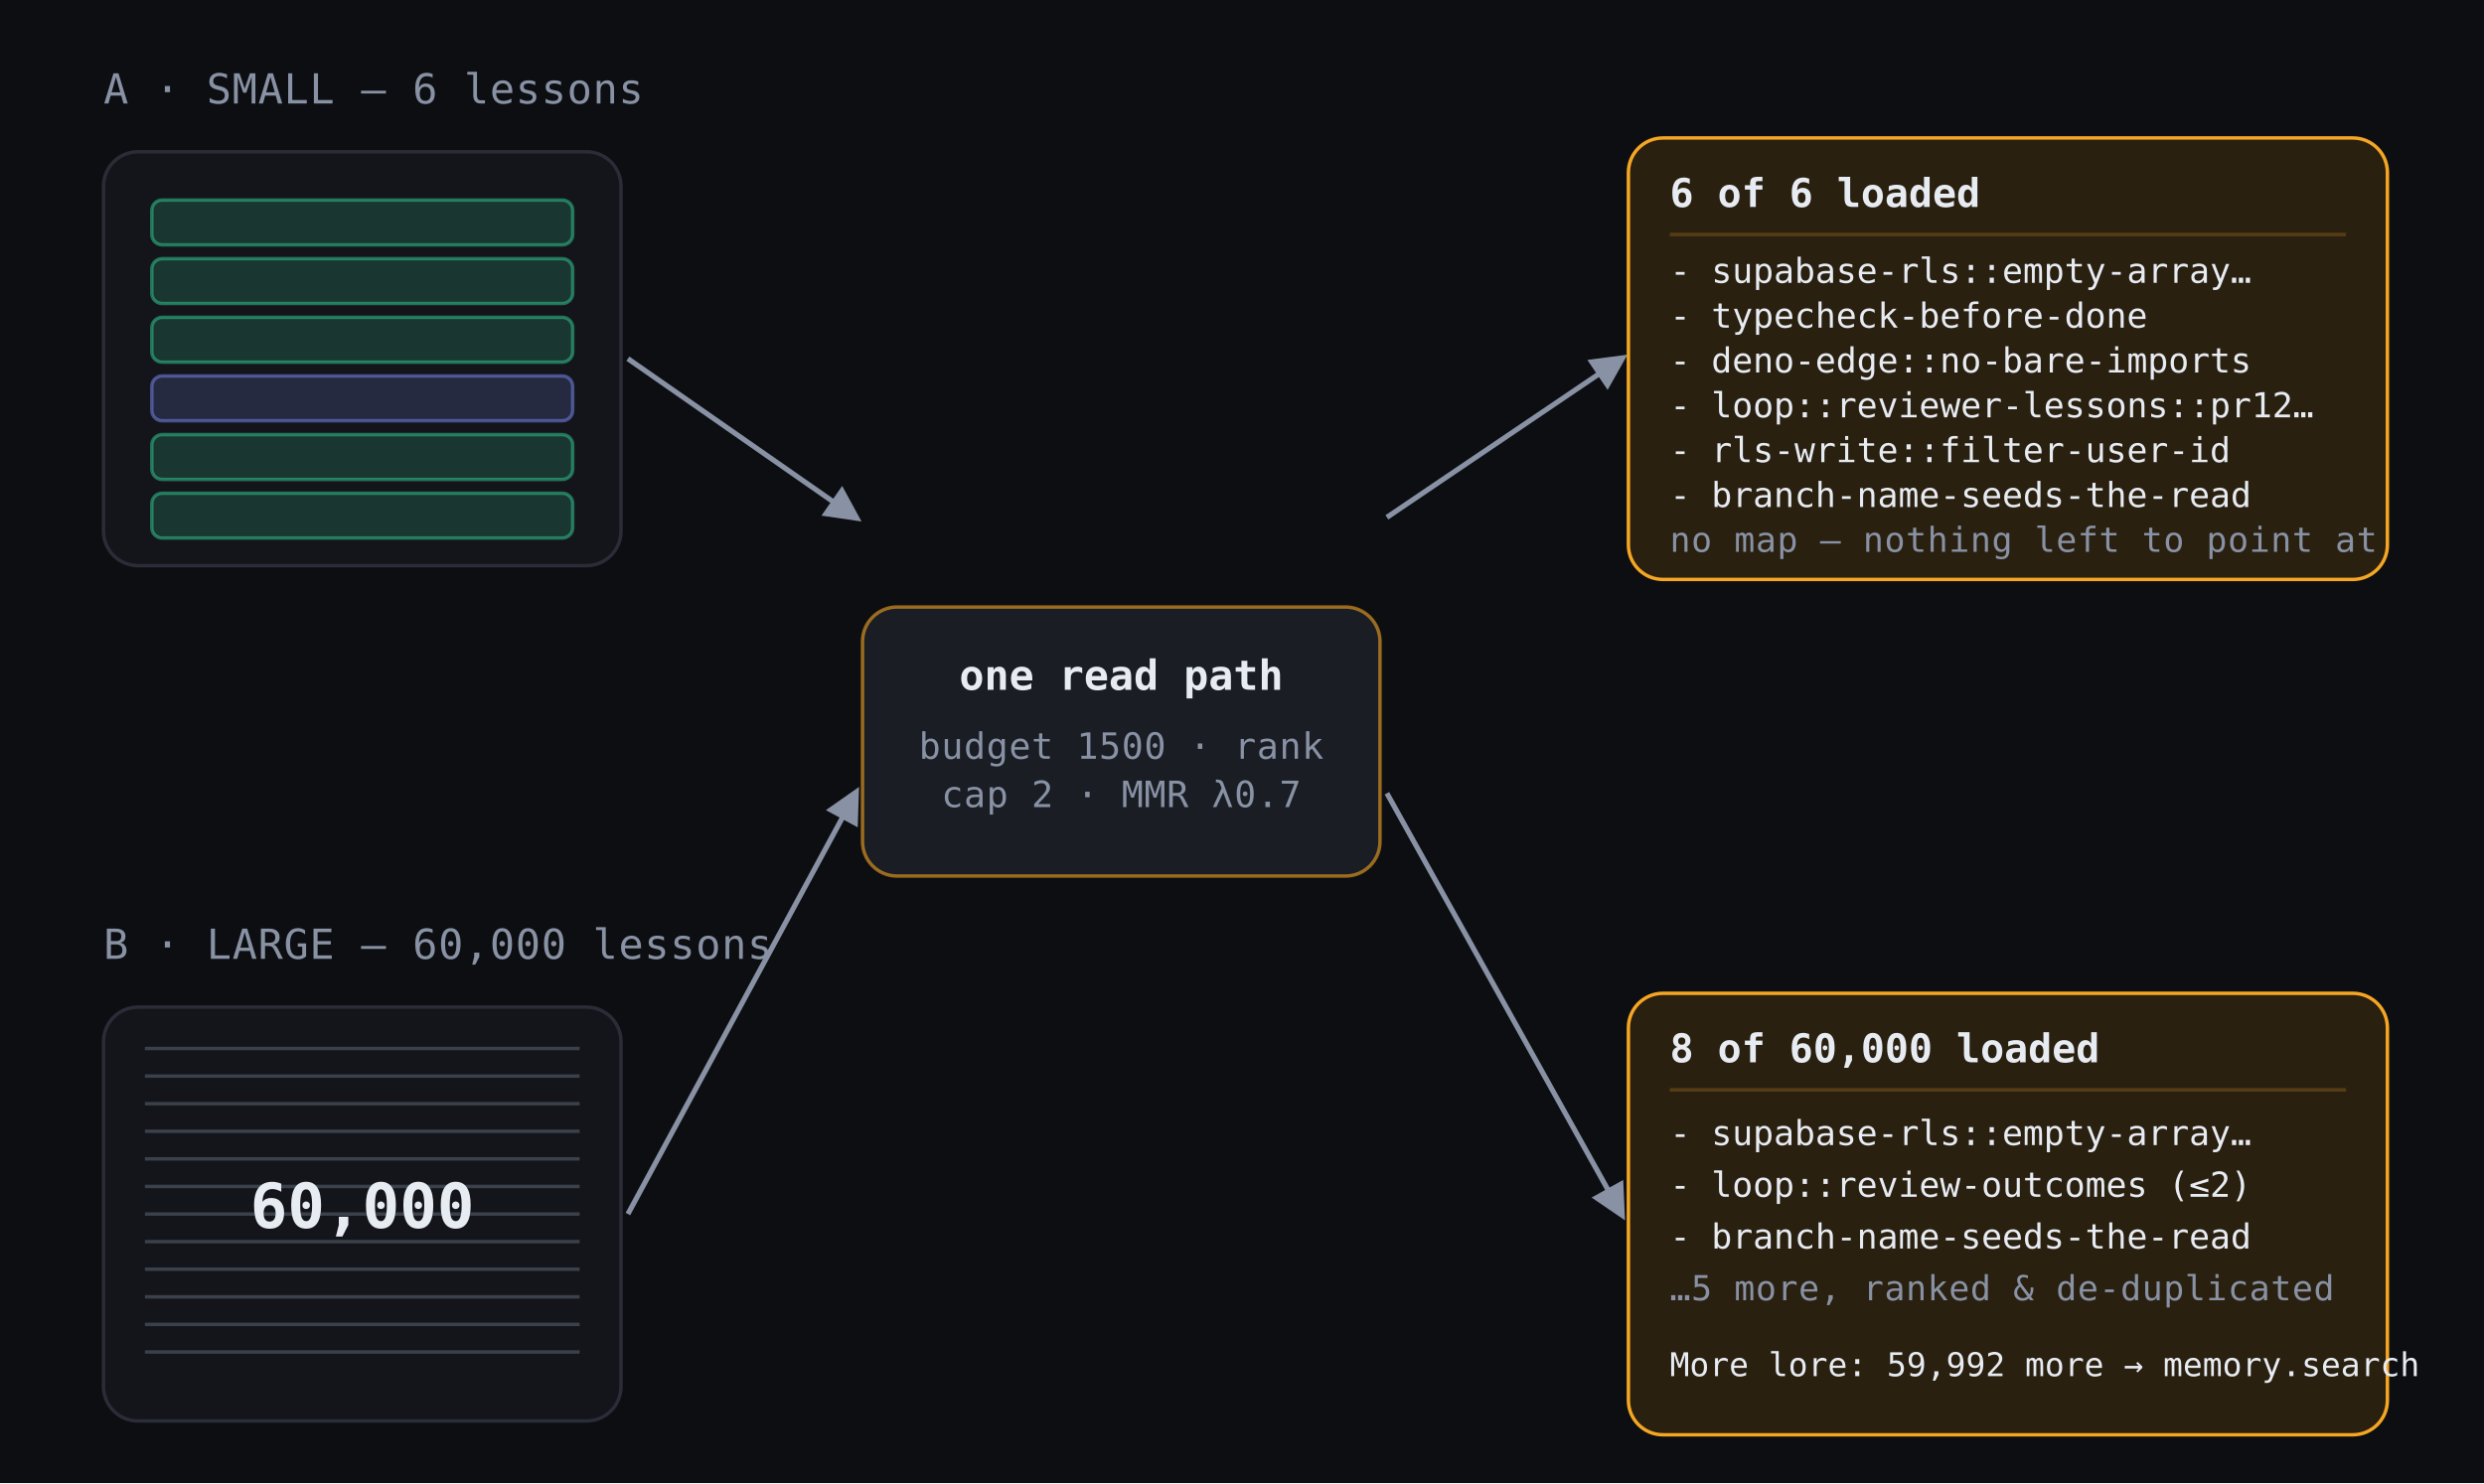
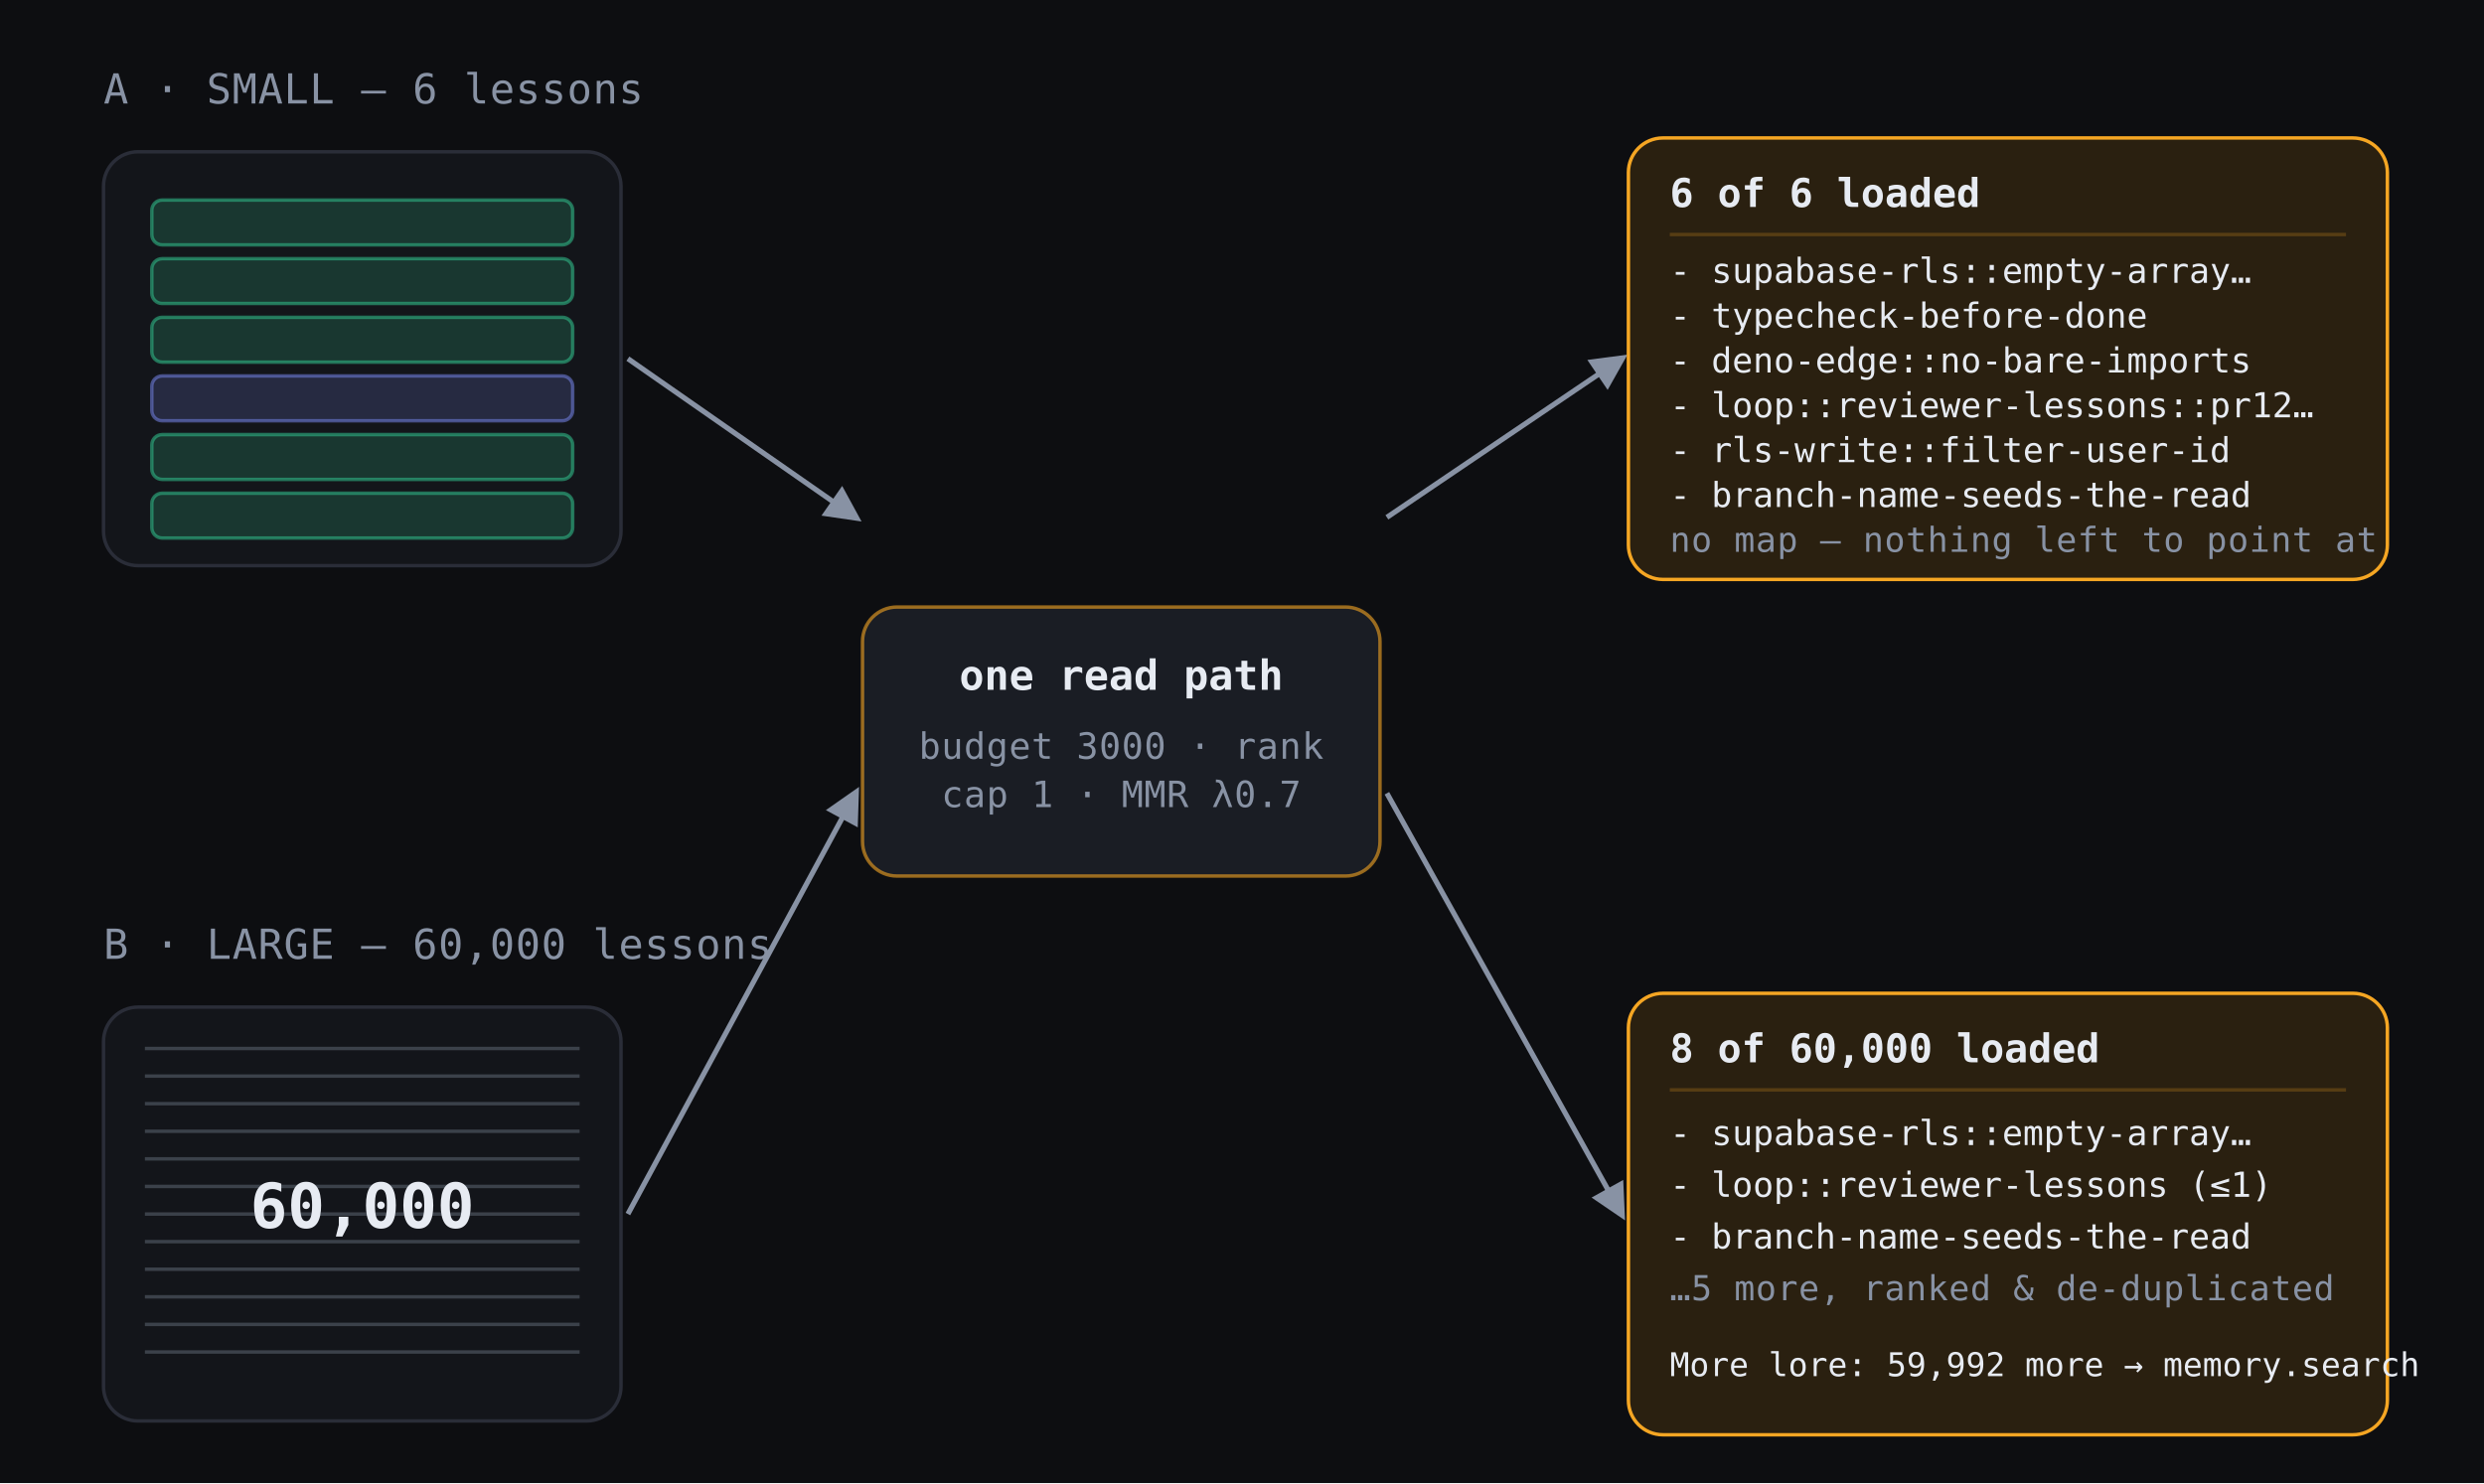
<svg xmlns="http://www.w3.org/2000/svg" viewBox="0 0 720 430" role="img" aria-label="Two rows sharing one pipeline. Top: a six-lesson store injects all six, with no scope map. Bottom: a sixty-thousand-lesson store injects the same-sized bounded block of eight ranked, de-duplicated lessons, plus a scope map and a memory.search pointer. The injected block is the same size in both; only the denominator and the map grow.">
  <style>
    text{font-family:ui-sans-serif,system-ui,-apple-system,"Segoe UI",Roboto,sans-serif;fill:#e7ebf2}
    .lbl{font-family:ui-monospace,"SFMono-Regular",Menlo,Consolas,monospace;fill:#8892a4;letter-spacing:.02em}
    .k{font-family:ui-monospace,"SFMono-Regular",Menlo,Consolas,monospace}
  </style>
  <defs>
    <marker id="ar2" viewBox="0 0 10 10" refX="8" refY="5" markerWidth="7" markerHeight="7" orient="auto-start-reverse">
      <path d="M0,0 L10,5 L0,10 z" fill="#8892a4" />
    </marker>
  </defs>
  <rect x="0" y="0" width="720" height="430" fill="#0d0e11" />
  <rect x="250" y="176" width="150" height="78" rx="10" fill="#1a1d24" stroke="#f5a623" stroke-opacity="0.6" />
  <text x="325" y="200" text-anchor="middle" class="k" font-size="12" font-weight="700" fill="#f5a623">one read path</text>
-   <text x="325" y="220" text-anchor="middle" class="lbl" font-size="10.5">budget 1500 · rank</text>
-   <text x="325" y="234" text-anchor="middle" class="lbl" font-size="10.5">cap 2 · MMR λ0.7</text>
+   <text x="325" y="220" text-anchor="middle" class="lbl" font-size="10.5">budget 3000 · rank</text>
+   <text x="325" y="234" text-anchor="middle" class="lbl" font-size="10.5">cap 1 · MMR λ0.7</text>
  <text x="30" y="30" class="lbl" font-size="12" fill="#34d399">A · SMALL — 6 lessons</text>
  <rect x="30" y="44" width="150" height="120" rx="10" fill="#13151a" stroke="#2a2d38" />
  <rect x="44" y="58" width="122" height="13" rx="3" fill="#34d399" fill-opacity="0.18" stroke="#34d399" stroke-opacity="0.5" />
  <rect x="44" y="75" width="122" height="13" rx="3" fill="#34d399" fill-opacity="0.18" stroke="#34d399" stroke-opacity="0.5" />
  <rect x="44" y="92" width="122" height="13" rx="3" fill="#34d399" fill-opacity="0.18" stroke="#34d399" stroke-opacity="0.5" />
  <rect x="44" y="109" width="122" height="13" rx="3" fill="#7c8cf8" fill-opacity="0.18" stroke="#7c8cf8" stroke-opacity="0.5" />
  <rect x="44" y="126" width="122" height="13" rx="3" fill="#34d399" fill-opacity="0.18" stroke="#34d399" stroke-opacity="0.5" />
  <rect x="44" y="143" width="122" height="13" rx="3" fill="#34d399" fill-opacity="0.18" stroke="#34d399" stroke-opacity="0.5" />
  <line x1="182" y1="104" x2="248" y2="150" stroke="#8892a4" stroke-width="1.5" marker-end="url(#ar2)" />
  <line x1="402" y1="150" x2="470" y2="104" stroke="#8892a4" stroke-width="1.5" marker-end="url(#ar2)" />
  <rect x="472" y="40" width="220" height="128" rx="10" fill="#2a2010" stroke="#f5a623" />
  <text x="484" y="60" class="k" font-size="11.5" font-weight="700" fill="#f5a623">6 of 6 loaded</text>
  <line x1="484" y1="68" x2="680" y2="68" stroke="#f5a623" stroke-opacity="0.22" />
  <text x="484" y="82" class="k" font-size="10" fill="#7ce6bf">- supabase-rls::empty-array…</text>
  <text x="484" y="95" class="k" font-size="10" fill="#7ce6bf">- typecheck-before-done</text>
  <text x="484" y="108" class="k" font-size="10" fill="#7ce6bf">- deno-edge::no-bare-imports</text>
  <text x="484" y="121" class="k" font-size="10" fill="#aeb9ff">- loop::reviewer-lessons::pr12…</text>
  <text x="484" y="134" class="k" font-size="10" fill="#7ce6bf">- rls-write::filter-user-id</text>
  <text x="484" y="147" class="k" font-size="10" fill="#7ce6bf">- branch-name-seeds-the-read</text>
  <text x="484" y="160" class="lbl" font-size="10">no map — nothing left to point at</text>
  <text x="30" y="278" class="lbl" font-size="12" fill="#f5a623">B · LARGE — 60,000 lessons</text>
  <rect x="30" y="292" width="150" height="120" rx="10" fill="#13151a" stroke="#2a2d38" />
  <g stroke="#8892a4" stroke-opacity="0.35">
    <line x1="42" y1="304" x2="168" y2="304" />
    <line x1="42" y1="312" x2="168" y2="312" />
    <line x1="42" y1="320" x2="168" y2="320" />
    <line x1="42" y1="328" x2="168" y2="328" />
    <line x1="42" y1="336" x2="168" y2="336" />
    <line x1="42" y1="344" x2="168" y2="344" />
    <line x1="42" y1="352" x2="168" y2="352" />
    <line x1="42" y1="360" x2="168" y2="360" />
    <line x1="42" y1="368" x2="168" y2="368" />
    <line x1="42" y1="376" x2="168" y2="376" />
    <line x1="42" y1="384" x2="168" y2="384" />
    <line x1="42" y1="392" x2="168" y2="392" />
  </g>
  <text x="105" y="356" text-anchor="middle" class="k" font-size="18" font-weight="700" fill="#e7ebf2">60,000</text>
  <line x1="182" y1="352" x2="248" y2="230" stroke="#8892a4" stroke-width="1.5" marker-end="url(#ar2)" />
  <line x1="402" y1="230" x2="470" y2="352" stroke="#8892a4" stroke-width="1.5" marker-end="url(#ar2)" />
  <rect x="472" y="288" width="220" height="128" rx="10" fill="#2a2010" stroke="#f5a623" />
  <text x="484" y="308" class="k" font-size="11.5" font-weight="700" fill="#f5a623">8 of 60,000 loaded</text>
  <line x1="484" y1="316" x2="680" y2="316" stroke="#f5a623" stroke-opacity="0.22" />
  <text x="484" y="332" class="k" font-size="10" fill="#7ce6bf">- supabase-rls::empty-array…</text>
-   <text x="484" y="347" class="k" font-size="10" fill="#aeb9ff">- loop::review-outcomes (≤2)</text>
+   <text x="484" y="347" class="k" font-size="10" fill="#aeb9ff">- loop::reviewer-lessons (≤1)</text>
  <text x="484" y="362" class="k" font-size="10" fill="#7ce6bf">- branch-name-seeds-the-read</text>
  <text x="484" y="377" class="lbl" font-size="10">…5 more, ranked &amp; de-duplicated</text>
  <text x="484" y="399" class="k" font-size="9.5" fill="#f5a623">More lore: 59,992 more → memory.search</text>
</svg>
